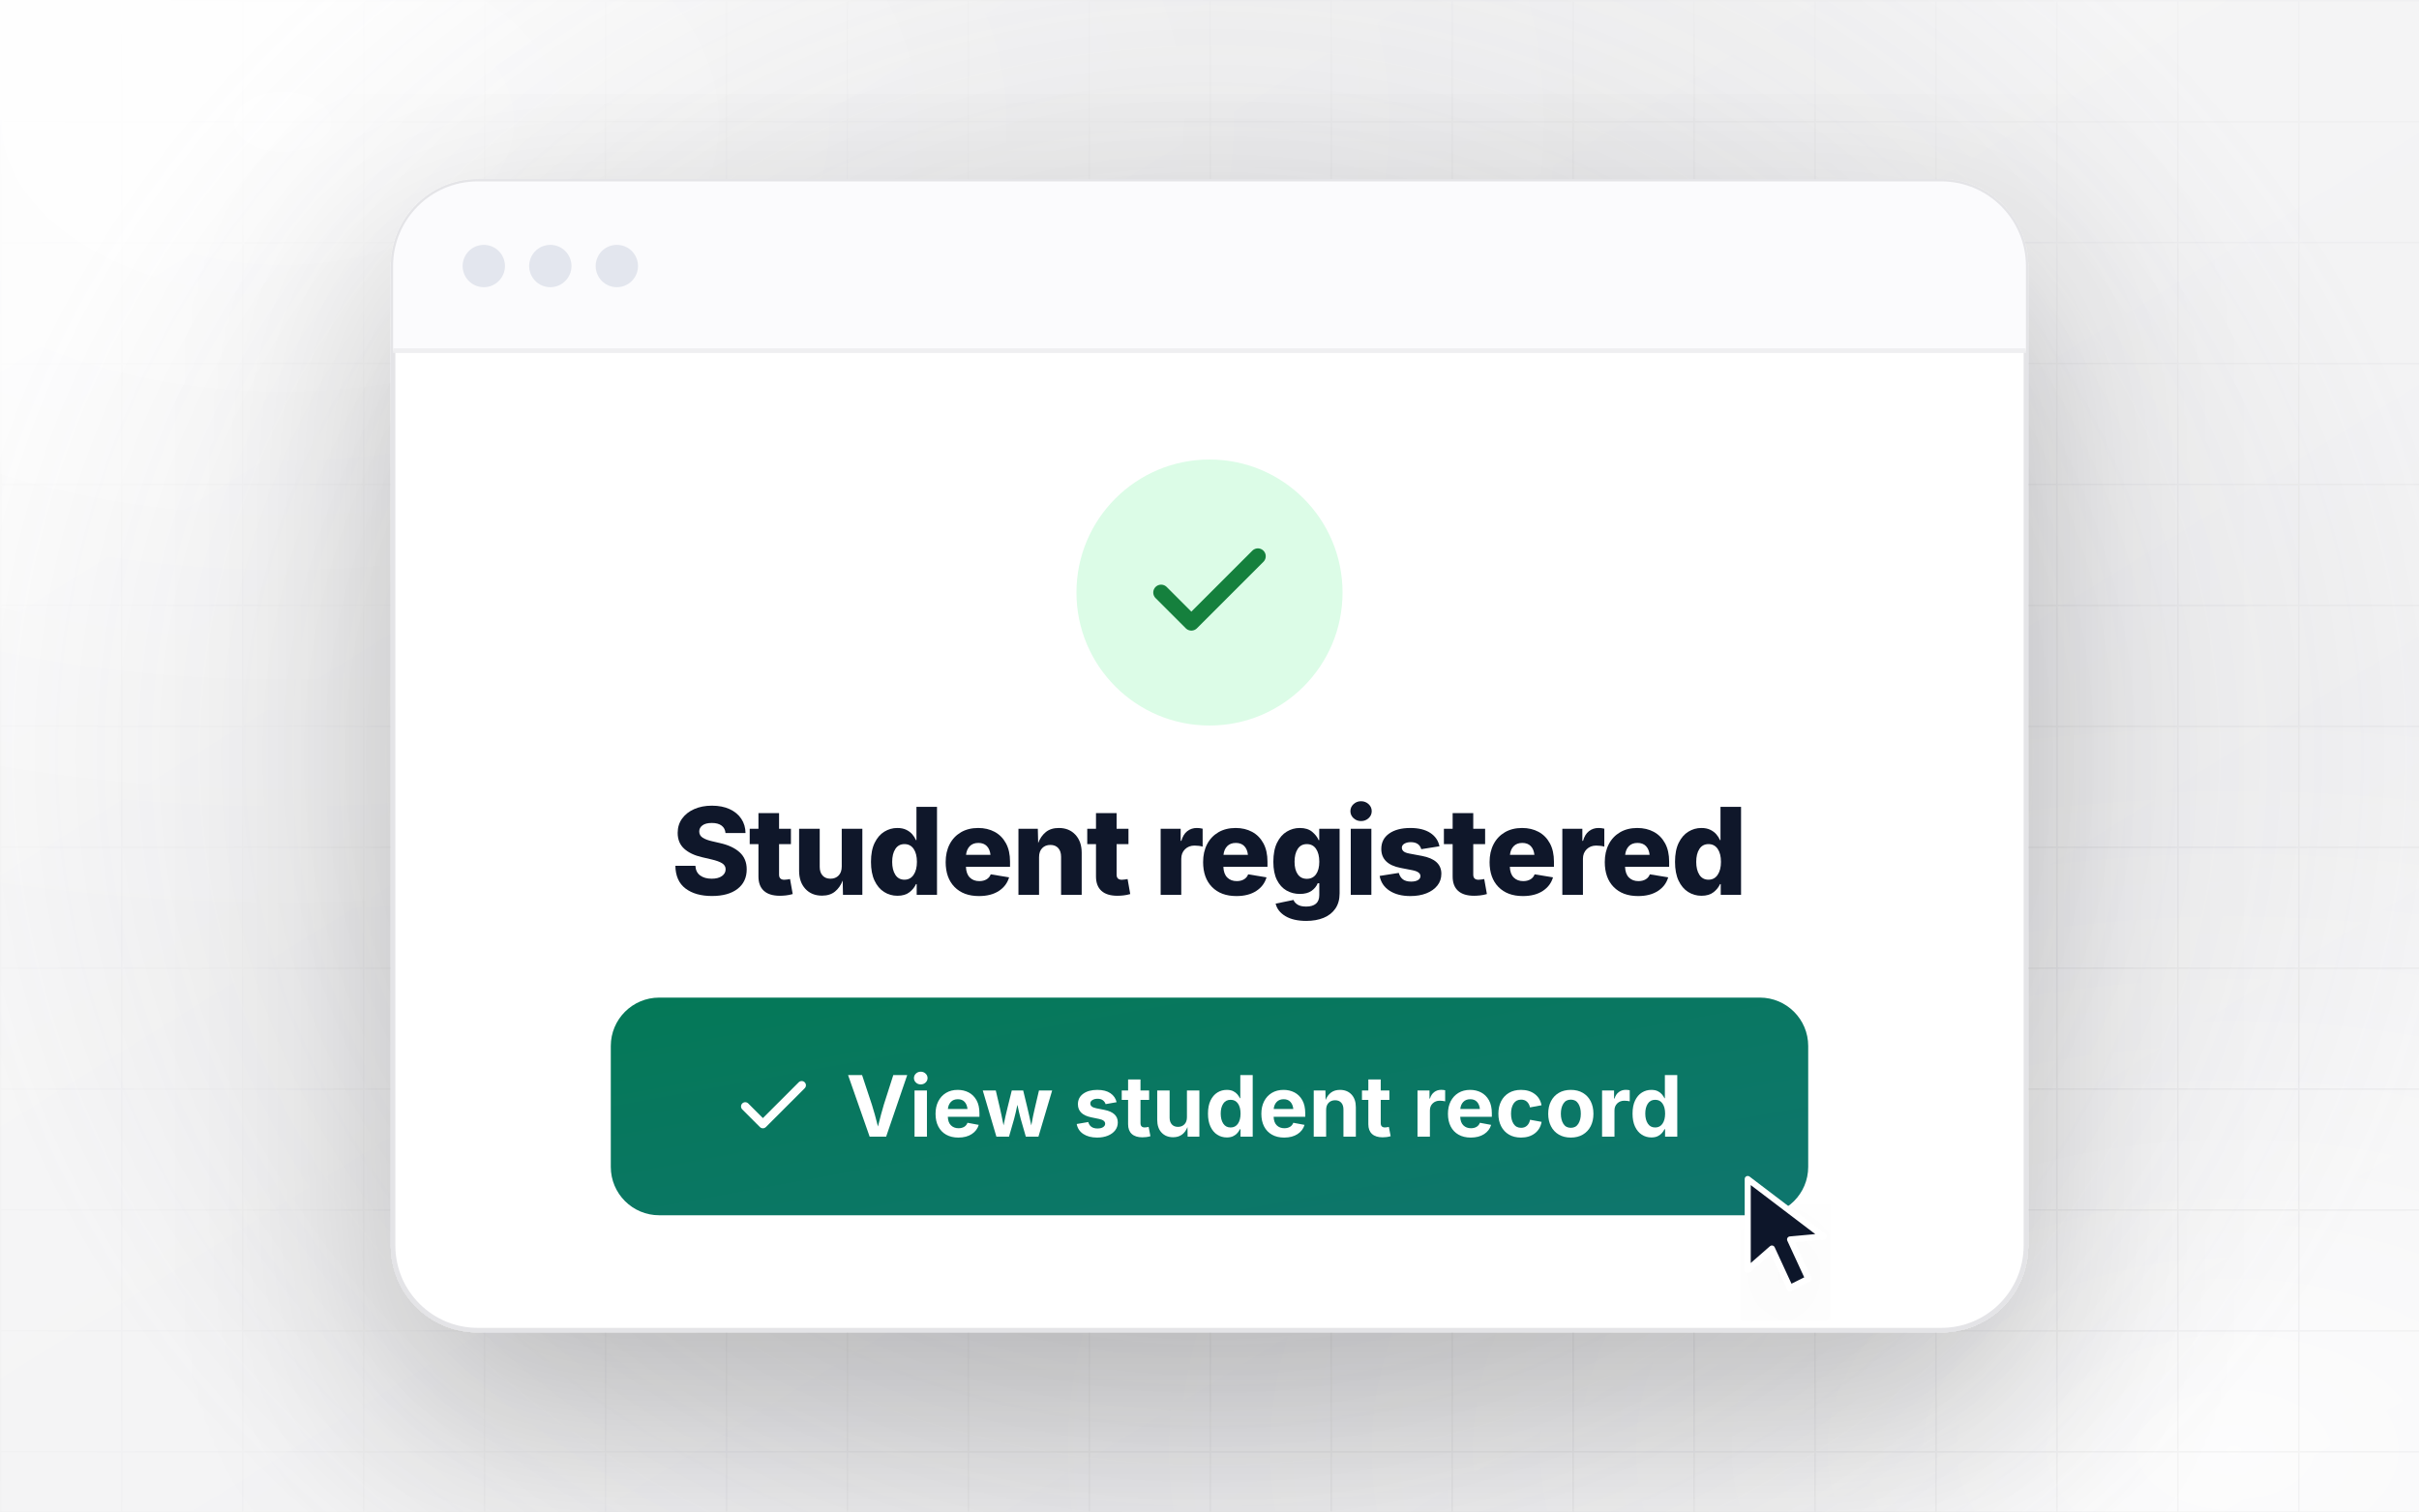
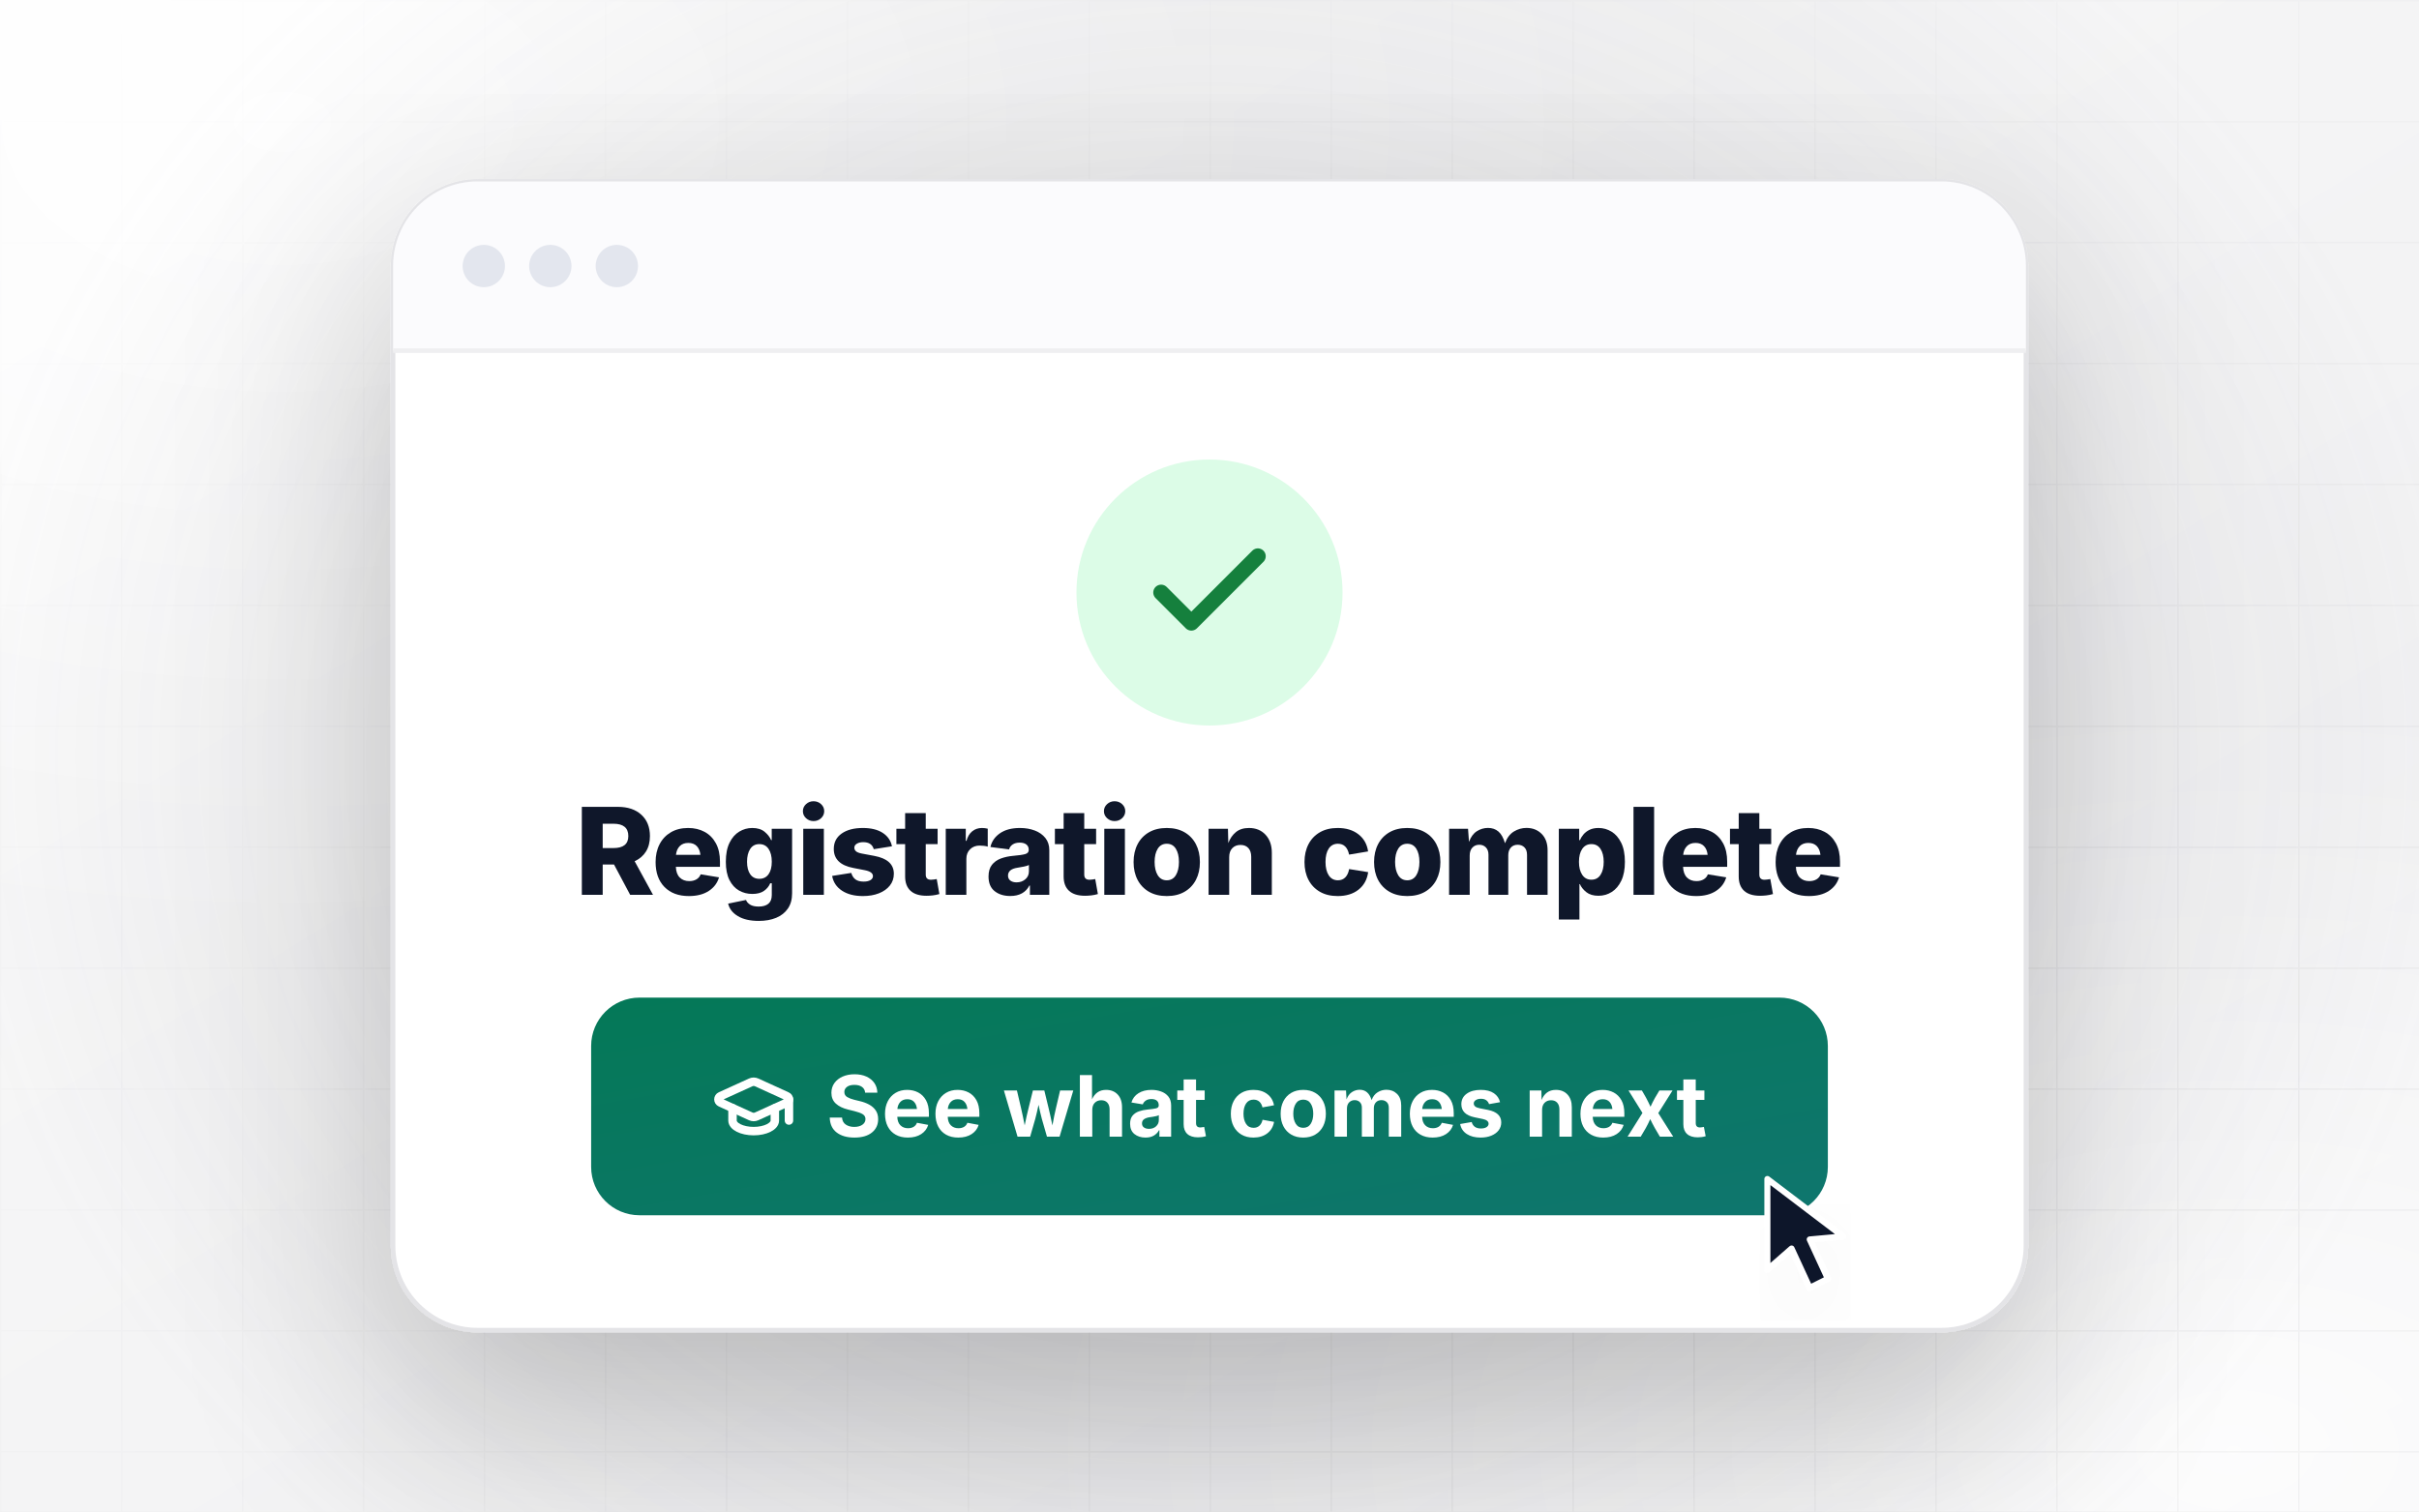
<svg xmlns="http://www.w3.org/2000/svg" xmlns:xlink="http://www.w3.org/1999/xlink" viewBox="0 0 800 500" width="800" height="500" role="img">
  <defs>
    <linearGradient id="bg" x1="0" y1="0" x2="1" y2="1">
      <stop offset="0" stop-color="#FAFAFA" />
      <stop offset="1" stop-color="#EEEEF0" />
    </linearGradient>
    <radialGradient id="glowA" cx="0.12" cy="0.08" r="0.55">
      <stop offset="0" stop-color="#FFFFFF" stop-opacity="0.95" />
      <stop offset="1" stop-color="#FFFFFF" stop-opacity="0" />
    </radialGradient>
    <radialGradient id="glowB" cx="0.92" cy="0.96" r="0.5">
      <stop offset="0" stop-color="#FFFFFF" stop-opacity="0.85" />
      <stop offset="1" stop-color="#FFFFFF" stop-opacity="0" />
    </radialGradient>
    <linearGradient id="gAcc" x1="0" y1="0" x2="1" y2="1">
      <stop offset="0" stop-color="#047857" />
      <stop offset="1" stop-color="#0F766E" />
    </linearGradient>
    <linearGradient id="gStroke" x1="0" y1="0" x2="1" y2="0">
      <stop offset="0" stop-color="#6EE7B7" />
      <stop offset="1" stop-color="#5EEAD4" />
    </linearGradient>
    <pattern id="grid" width="40" height="40" patternUnits="userSpaceOnUse">
      <path d="M40 0H0V40" fill="none" stroke="#52525B" stroke-opacity="0.07" stroke-width="1" />
    </pattern>
    <radialGradient id="fade" cx="0.5" cy="0.45" r="0.65">
      <stop offset="0" stop-color="#fff" stop-opacity="1" />
      <stop offset="1" stop-color="#fff" stop-opacity="0" />
    </radialGradient>
    <mask id="gridMask">
      <rect width="1200" height="800" fill="url(#fade)" />
    </mask>
    <filter id="e1" x="-10%" y="-10%" width="120%" height="140%">
      <feDropShadow dx="0" dy="1" stdDeviation="1.2" flood-color="#0F172A" flood-opacity="0.07" />
      <feDropShadow dx="0" dy="12" stdDeviation="18" flood-color="#18181B" flood-opacity="0.08" />
    </filter>
    <filter id="e2" x="-15%" y="-15%" width="130%" height="160%">
      <feDropShadow dx="0" dy="2" stdDeviation="3" flood-color="#0F172A" flood-opacity="0.10" />
      <feDropShadow dx="0" dy="28" stdDeviation="34" flood-color="#18181B" flood-opacity="0.20" />
    </filter>
    <radialGradient id="spot" cx="0.5" cy="0.5" r="0.5">
      <stop offset="0" stop-color="#71717A" stop-opacity="0.24" />
      <stop offset="1" stop-color="#71717A" stop-opacity="0" />
    </radialGradient>
-     <path id="g800_S" d="M691 -20Q411 -20 243.5 107.0Q76 234 72 492H411Q417 383 491.5 328.0Q566 273 687 273Q797 273 860.0 317.5Q923 362 923 433Q923 497 863.5 534.5Q804 572 682 600L524 637Q331 681 221.0 781.0Q111 881 111 1049Q111 1187 185.5 1290.5Q260 1394 391.0 1452.0Q522 1510 691 1510Q864 1510 991.0 1451.5Q1118 1393 1188.0 1288.5Q1258 1184 1260 1046H921Q914 1127 855.0 1172.0Q796 1217 690 1217Q584 1217 530.0 1176.0Q476 1135 476 1073Q476 1004 536.0 966.5Q596 929 696 907L825 877Q1041 829 1160.5 720.0Q1280 611 1280 432Q1280 220 1124.0 100.0Q968 -20 691 -20Z" />
-     <path id="g800_t" d="M718 1118V859H517V342Q517 255 606 255Q624 255 656.5 259.5Q689 264 703 267L748 13Q689 -4 634.0 -10.0Q579 -16 530 -16Q352 -16 260.0 67.5Q168 151 168 311V859H20V1118H168V1384H517V1118Z" />
-     <path id="g800_u" d="M503 -14Q327 -14 221.0 101.0Q115 216 115 406V1118H464V474Q464 380 512.5 326.5Q561 273 646 273Q732 273 784.5 327.5Q837 382 837 480V1118H1186V0H858L853 242Q808 125 723.0 55.5Q638 -14 503 -14Z" />
-     <path id="g800_d" d="M520 -16Q396 -16 294.0 48.5Q192 113 132.0 240.5Q72 368 72 558Q72 754 134.5 881.0Q197 1008 298.5 1070.0Q400 1132 517 1132Q606 1132 669.0 1101.5Q732 1071 772.5 1023.5Q813 976 834 926H842V1490H1190V0H846V181H834Q801 105 724.5 44.5Q648 -16 520 -16ZM639 256Q738 256 794.0 338.5Q850 421 850 558Q850 697 794.5 778.0Q739 859 639 859Q538 859 484.5 776.5Q431 694 431 558Q431 422 484.5 339.0Q538 256 639 256Z" />
+     <path id="g800_R" d="M116 0V1490H726Q978 1490 1123.5 1356.5Q1269 1223 1269 995Q1269 841 1201.5 733.0Q1134 625 1010 569L1321 0H934L661 513H469V0ZM469 792H652Q903 792 903 995Q903 1204 651 1204H469Z" />
    <path id="g800_e" d="M636 -21Q373 -21 222.5 132.5Q72 286 72 555Q72 727 139.5 857.0Q207 987 331.0 1059.5Q455 1132 623 1132Q780 1132 901.5 1066.5Q1023 1001 1092.5 873.5Q1162 746 1162 562V474H415Q420 353 481.5 292.5Q543 232 642 232Q712 232 763.0 261.5Q814 291 835 347L1146 296Q1104 151 971.5 65.0Q839 -21 636 -21ZM417 677H831Q821 772 769.0 825.5Q717 879 626 879Q534 879 480.5 824.5Q427 770 417 677Z" />
-     <path id="g800_n" d="M464 638V0H115V1118H443L449 877Q493 993 578.0 1062.5Q663 1132 799 1132Q974 1132 1080.0 1017.0Q1186 902 1186 712V0H837V644Q837 738 789.0 791.5Q741 845 655 845Q570 845 517.0 790.5Q464 736 464 638Z" />
-     <path id="g800_r" d="M115 0V1118H454V914H466Q496 1024 565.5 1078.0Q635 1132 727 1132Q778 1132 826 1120V816Q801 825 760.5 829.5Q720 834 688 834Q591 834 527.5 772.0Q464 710 464 610V0Z" />
    <path id="g800_g" d="M630 -442Q411 -442 276.0 -361.0Q141 -280 111 -149L414 -87Q429 -132 481.5 -165.5Q534 -199 628 -199Q735 -199 792.5 -151.0Q850 -103 850 -3V195H823Q792 119 718.5 67.0Q645 15 520 15Q397 15 295.5 72.5Q194 130 133.0 250.5Q72 371 72 559Q72 755 134.5 882.0Q197 1009 299.0 1070.5Q401 1132 519 1132Q652 1132 729.5 1067.0Q807 1002 839 926H849V1118H1194V25Q1194 -129 1122.5 -233.0Q1051 -337 924.0 -389.5Q797 -442 630 -442ZM639 271Q739 271 794.5 347.5Q850 424 850 560Q850 698 795.0 778.5Q740 859 639 859Q538 859 484.5 777.0Q431 695 431 560Q431 425 485.0 348.0Q539 271 639 271Z" />
    <path id="g800_i" d="M115 0V1118H464V0ZM289 1249Q215 1249 162.0 1298.0Q109 1347 109 1417Q109 1487 162.0 1536.0Q215 1585 289 1585Q364 1585 417.0 1536.0Q470 1487 470 1417Q470 1347 417.0 1298.0Q364 1249 289 1249Z" />
    <path id="g800_s" d="M586 -21Q371 -21 232.5 69.5Q94 160 65 320L389 371Q410 298 460.0 261.0Q510 224 599 224Q672 224 714.0 249.5Q756 275 756 317Q756 390 619 417L424 455Q93 518 93 777Q93 944 226.5 1038.0Q360 1132 585 1132Q795 1132 922.0 1049.0Q1049 966 1078 822L770 773Q736 892 591 892Q528 892 484.5 866.5Q441 841 441 798Q441 764 468.0 738.5Q495 713 567 699L781 659Q1110 597 1110 357Q1110 242 1042.5 157.0Q975 72 857.0 25.5Q739 -21 586 -21Z" />
-     <path id="g700_V" d="M571 0 49 1490H388L626 771Q662 659 698.0 528.0Q734 397 772 246Q810 398 844.5 528.0Q879 658 913 771L1143 1490H1480L970 0Z" />
-     <path id="g700_i" d="M128 0V1118H428V0ZM278 1264Q210 1264 162.0 1309.0Q114 1354 114 1418Q114 1482 162.0 1527.0Q210 1572 278 1572Q346 1572 394.5 1527.0Q443 1482 443 1418Q443 1354 394.5 1309.0Q346 1264 278 1264Z" />
+     <path id="g800_t" d="M718 1118V859H517V342Q517 255 606 255Q624 255 656.5 259.5Q689 264 703 267L748 13Q689 -4 634.0 -10.0Q579 -16 530 -16Q352 -16 260.0 67.5Q168 151 168 311V859H20V1118H168V1384H517V1118Z" />
+     <path id="g800_r" d="M115 0V1118H454V914H466Q496 1024 565.5 1078.0Q635 1132 727 1132Q778 1132 826 1120V816Q801 825 760.5 829.5Q720 834 688 834Q591 834 527.5 772.0Q464 710 464 610V0Z" />
+     <path id="g800_a" d="M428 -20Q267 -20 163.5 62.0Q60 144 60 310Q60 434 117.0 507.0Q174 580 268.5 615.0Q363 650 476 660Q618 672 679.5 689.5Q741 707 741 759V763Q741 821 700.5 852.5Q660 884 589 884Q516 884 469.0 853.0Q422 822 408 769L92 810Q125 953 253.5 1042.5Q382 1132 592 1132Q731 1132 843.5 1089.0Q956 1046 1022.5 962.5Q1089 879 1089 759V0H761V157H752Q659 -20 428 -20ZM534 211Q622 211 683.0 263.0Q744 315 744 398V505Q714 489 657.0 478.0Q600 467 551 459Q390 435 390 326Q390 270 430.5 240.5Q471 211 534 211Z" />
+     <path id="g800_o" d="M634 -21Q459 -21 333.0 51.5Q207 124 139.5 253.5Q72 383 72 555Q72 727 139.5 857.0Q207 987 333.0 1059.5Q459 1132 634 1132Q809 1132 934.5 1059.5Q1060 987 1127.5 857.0Q1195 727 1195 555Q1195 383 1127.5 253.5Q1060 124 934.5 51.5Q809 -21 634 -21ZM634 246Q734 246 787.0 331.5Q840 417 840 557Q840 697 787.0 781.0Q734 865 634 865Q534 865 481.0 781.0Q428 697 428 557Q428 417 481.0 331.5Q534 246 634 246Z" />
+     <path id="g800_n" d="M464 638V0H115V1118H443L449 877Q493 993 578.0 1062.5Q663 1132 799 1132Q974 1132 1080.0 1017.0Q1186 902 1186 712V0H837V644Q837 738 789.0 791.5Q741 845 655 845Q570 845 517.0 790.5Q464 736 464 638Z" />
+     <path id="g800_c" d="M634 -21Q459 -21 333.0 51.5Q207 124 139.5 253.5Q72 383 72 555Q72 727 139.5 857.0Q207 987 333.0 1059.5Q459 1132 634 1132Q848 1132 985.5 1025.0Q1123 918 1149 735L827 681Q810 769 762.5 817.0Q715 865 638 865Q538 865 483.0 783.5Q428 702 428 557Q428 413 483.0 329.5Q538 246 638 246Q715 246 763.5 296.0Q812 346 828 436L1150 384Q1124 196 987.0 87.5Q850 -21 634 -21Z" />
+     <path id="g800_m" d="M115 0V1118H436L452 896Q498 1022 585.5 1077.5Q673 1133 774 1133Q880 1133 950.5 1072.0Q1021 1011 1062 874Q1113 1012 1212.5 1072.5Q1312 1133 1425 1133Q1582 1133 1682.5 1032.0Q1783 931 1783 754V0H1435V675Q1435 760 1390.5 804.0Q1346 848 1277 848Q1203 848 1160.0 799.5Q1117 751 1117 671V0H782V680Q782 757 738.5 802.5Q695 848 626 848Q555 848 509.5 800.0Q464 752 464 664V0Z" />
+     <path id="g800_p" d="M115 -418V1118H460V926H472Q493 976 533.0 1023.5Q573 1071 636.0 1101.5Q699 1132 788 1132Q906 1132 1007.5 1070.0Q1109 1008 1171.5 881.0Q1234 754 1234 558Q1234 368 1173.5 240.5Q1113 113 1011.5 48.5Q910 -16 786 -16Q658 -16 581.5 44.5Q505 105 472 181H464V-418ZM667 256Q768 256 821.5 339.0Q875 422 875 558Q875 694 821.5 776.5Q768 859 667 859Q567 859 511.5 778.0Q456 697 456 558Q456 421 511.5 338.5Q567 256 667 256Z" />
+     <path id="g800_l" d="M464 1490V0H115V1490Z" />
+     <path id="g700_S" d="M681 -22Q412 -22 251.5 101.5Q91 225 85 462H382Q390 349 472.5 292.5Q555 236 678 236Q800 236 874.5 288.5Q949 341 949 426Q949 503 881.5 544.0Q814 585 692 615L528 656Q339 702 232.0 800.5Q125 899 125 1061Q125 1196 197.5 1297.0Q270 1398 396.5 1454.0Q523 1510 685 1510Q850 1510 973.0 1453.5Q1096 1397 1165.0 1296.5Q1234 1196 1236 1065H941Q933 1155 864.5 1204.0Q796 1253 682 1253Q565 1253 501.5 1204.5Q438 1156 438 1081Q438 998 509.5 957.0Q581 916 676 893L811 860Q936 831 1037.0 776.5Q1138 722 1197.0 635.5Q1256 549 1256 424Q1256 221 1104.5 99.5Q953 -22 681 -22Z" />
    <path id="g700_e" d="M633 -22Q462 -22 338.0 48.0Q214 118 147.5 247.0Q81 376 81 553Q81 726 147.5 856.0Q214 986 334.5 1059.0Q455 1132 618 1132Q764 1132 883.0 1070.0Q1002 1008 1072.5 882.0Q1143 756 1143 565V481H378Q383 344 454.0 274.0Q525 204 638 204Q717 204 773.5 237.5Q830 271 854 336L1126 285Q1085 146 956.5 62.0Q828 -22 633 -22ZM380 669H854Q843 778 784.0 842.0Q725 906 621 906Q513 906 451.0 839.5Q389 773 380 669Z" />
    <path id="g700_w" d="M361 0 31 1118H346L443 705Q463 612 487.0 505.0Q511 398 534 273Q557 395 582.5 502.5Q608 610 631 705L733 1118H1009L1109 705Q1130 610 1155.5 503.0Q1181 396 1205 272Q1226 396 1249.0 503.0Q1272 610 1294 705L1391 1118H1710L1378 0H1073L949 431Q928 503 908.5 593.0Q889 683 869 771Q850 683 830.0 592.5Q810 502 790 431L666 0Z" />
-     <path id="g700_s" d="M572 -22Q370 -22 238.5 64.0Q107 150 78 306L357 354Q400 198 581 198Q667 198 716.5 230.5Q766 263 766 313Q766 398 622 428L429 468Q107 534 107 785Q107 946 236.0 1039.0Q365 1132 577 1132Q776 1132 894.0 1051.0Q1012 970 1043 834L777 787Q759 844 711.0 880.5Q663 917 581 917Q507 917 457.0 885.5Q407 854 407 804Q407 762 439.5 732.5Q472 703 551 687L752 647Q1072 582 1072 345Q1072 235 1008.0 152.5Q944 70 831.0 24.0Q718 -22 572 -22Z" />
+     <path id="g700_h" d="M428 647V0H128V1490H422V904Q471 1013 555.0 1072.5Q639 1132 763 1132Q937 1132 1042.5 1020.0Q1148 908 1148 711V0H847V659Q847 763 793.5 822.0Q740 881 645 881Q549 881 488.5 819.5Q428 758 428 647Z" />
+     <path id="g700_a" d="M440 -22Q280 -22 174.0 62.5Q68 147 68 313Q68 438 128.0 509.0Q188 580 284.0 613.0Q380 646 490 656Q634 670 697.5 685.5Q761 701 761 756V761Q761 832 715.5 871.0Q670 910 586 910Q499 910 446.0 872.5Q393 835 375 781L100 827Q143 972 271.5 1052.0Q400 1132 587 1132Q707 1132 815.5 1094.0Q924 1056 992.5 972.5Q1061 889 1061 753V0H777V155H767Q726 77 645.0 27.5Q564 -22 440 -22ZM525 189Q630 189 696.5 250.0Q763 311 763 400V521Q745 508 704.5 498.5Q664 489 619.0 481.5Q574 474 541 470Q458 458 407.0 423.0Q356 388 356 321Q356 256 403.5 222.5Q451 189 525 189Z" />
    <path id="g700_t" d="M683 1118V889H474V327Q474 223 576 223Q593 223 623.5 227.5Q654 232 671 236L714 11Q664 -4 614.5 -10.0Q565 -16 520 -16Q352 -16 263.0 65.5Q174 147 174 301V889H20V1118H174V1384H474V1118Z" />
-     <path id="g700_u" d="M513 -14Q339 -14 233.5 98.0Q128 210 128 407V1118H428V459Q428 355 482.0 296.0Q536 237 630 237Q726 237 786.5 298.5Q847 360 847 471V1118H1148V0H864L860 232Q813 113 726.5 49.5Q640 -14 513 -14Z" />
-     <path id="g700_d" d="M537 -19Q408 -19 305.0 47.5Q202 114 141.5 242.5Q81 371 81 557Q81 748 143.0 876.0Q205 1004 308.0 1068.0Q411 1132 535 1132Q630 1132 693.0 1100.0Q756 1068 794.5 1021.0Q833 974 853 930H863V1490H1163V0H868V179H853Q832 134 793.0 88.5Q754 43 691.0 12.0Q628 -19 537 -19ZM629 222Q743 222 806.0 314.0Q869 406 869 558Q869 710 806.5 801.0Q744 892 629 892Q511 892 450.0 798.5Q389 705 389 558Q389 410 450.5 316.0Q512 222 629 222Z" />
-     <path id="g700_n" d="M428 647V0H128V1118H411L415 887Q462 1004 548.0 1068.0Q634 1132 763 1132Q937 1132 1042.0 1020.0Q1147 908 1147 711V0H847V659Q847 763 793.5 822.0Q740 881 645 881Q549 881 488.5 819.5Q428 758 428 647Z" />
-     <path id="g700_r" d="M128 0V1118H418V923H430Q461 1026 533.5 1079.5Q606 1133 700 1133Q751 1133 797 1123V855Q777 861 738.5 865.5Q700 870 667 870Q563 870 495.5 805.0Q428 740 428 636V0Z" />
    <path id="g700_c" d="M628 -22Q459 -22 336.5 50.5Q214 123 147.5 252.5Q81 382 81 554Q81 727 147.5 857.0Q214 987 336.5 1059.5Q459 1132 628 1132Q827 1132 960.0 1032.5Q1093 933 1125 760L846 708Q827 795 772.5 845.5Q718 896 631 896Q511 896 449.0 801.5Q387 707 387 555Q387 405 449.0 309.5Q511 214 631 214Q718 214 774.0 266.5Q830 319 848 409L1127 358Q1095 181 962.0 79.5Q829 -22 628 -22Z" />
    <path id="g700_o" d="M628 -22Q460 -22 337.0 50.5Q214 123 147.5 252.5Q81 382 81 554Q81 727 147.5 857.0Q214 987 337.0 1059.5Q460 1132 628 1132Q796 1132 919.0 1059.5Q1042 987 1108.5 857.0Q1175 727 1175 554Q1175 382 1108.5 252.5Q1042 123 919.0 50.5Q796 -22 628 -22ZM628 214Q748 214 809.0 311.0Q870 408 870 555Q870 703 809.0 799.5Q748 896 628 896Q508 896 447.5 799.5Q387 703 387 555Q387 408 447.5 311.0Q508 214 628 214Z" />
+     <path id="g700_m" d="M128 0V1118H406L418 901Q463 1023 550.0 1079.0Q637 1135 737 1135Q949 1135 1025 884Q1072 1013 1170.5 1074.0Q1269 1135 1384 1135Q1538 1135 1639.5 1035.5Q1741 936 1741 754V0H1441V697Q1441 791 1389.5 837.5Q1338 884 1263 884Q1178 884 1128.5 830.0Q1079 776 1079 688V0H789V705Q789 787 740.5 835.5Q692 884 615 884Q536 884 482.0 830.5Q428 777 428 676V0Z" />
+     <path id="g700_s" d="M572 -22Q370 -22 238.5 64.0Q107 150 78 306L357 354Q400 198 581 198Q667 198 716.5 230.5Q766 263 766 313Q766 398 622 428L429 468Q107 534 107 785Q107 946 236.0 1039.0Q365 1132 577 1132Q776 1132 894.0 1051.0Q1012 970 1043 834L777 787Q759 844 711.0 880.5Q663 917 581 917Q507 917 457.0 885.5Q407 854 407 804Q407 762 439.5 732.5Q472 703 551 687L752 647Q1072 582 1072 345Q1072 235 1008.0 152.5Q944 70 831.0 24.0Q718 -22 572 -22Z" />
+     <path id="g700_n" d="M428 647V0H128V1118H411L415 887Q462 1004 548.0 1068.0Q634 1132 763 1132Q937 1132 1042.0 1020.0Q1147 908 1147 711V0H847V659Q847 763 793.5 822.0Q740 881 645 881Q549 881 488.5 819.5Q428 758 428 647Z" />
+     <path id="g700_x" d="M42 0 402 574 64 1118H388L489 942Q519 886 545.5 831.5Q572 777 597 724Q622 777 648.5 832.0Q675 887 707 942L812 1118H1130L785 570L1146 0H824L700 211Q669 265 642.0 319.0Q615 373 590 425Q566 373 540.5 319.0Q515 265 484 211L360 0Z" />
  </defs>
  <style>
.pulse{transform-box:fill-box;transform-origin:center;animation:pulse 2.4s cubic-bezier(.2,.7,.3,1) infinite}
@keyframes pulse{0%{transform:scale(1);opacity:.30}75%{transform:scale(2.1);opacity:0}100%{transform:scale(2.1);opacity:0}}
.caret{animation:blink 1.1s steps(1) infinite}
@keyframes blink{0%,55%{opacity:1}56%,100%{opacity:0}}
.press{transform-box:fill-box;transform-origin:0 0;animation:press 3.2s ease-in-out infinite}
@keyframes press{0%,58%,100%{transform:translate(0,0) scale(1)}66%{transform:translate(1.5px,2px) scale(.9)}74%{transform:translate(0,0) scale(1)}}
.ripple{transform-box:fill-box;transform-origin:center;opacity:0;animation:ripple 3.2s ease-out infinite}
@keyframes ripple{0%,62%{opacity:0;transform:scale(.4)}68%{opacity:.5}100%{opacity:0;transform:scale(2.4)}}
.sweep{animation:sweep 4.8s cubic-bezier(.45,0,.2,1) infinite}
@keyframes sweep{0%{transform:translateY(-470px);opacity:0}8%{opacity:1}72%{transform:translateY(0);opacity:1}100%{transform:translateY(0);opacity:1}}
.ring{transform-box:fill-box;transform-origin:50% 12%;animation:ring 4s ease-in-out infinite}
@keyframes ring{0%,70%,100%{transform:rotate(0)}74%{transform:rotate(14deg)}78%{transform:rotate(-12deg)}82%{transform:rotate(8deg)}86%{transform:rotate(-4deg)}90%{transform:rotate(0)}}
.glow{animation:glow 2.6s ease-in-out infinite}
@keyframes glow{0%,100%{opacity:1}50%{opacity:.45}}
.float{animation:float 6s ease-in-out infinite}
@keyframes float{0%,100%{transform:translateY(0)}50%{transform:translateY(-6px)}}
@media (prefers-reduced-motion: reduce){*{animation:none!important}}
</style>
  <rect width="800" height="500" fill="url(#bg)" />
  <rect width="800" height="500" fill="url(#glowA)" />
  <rect width="800" height="500" fill="url(#glowB)" />
  <rect width="800" height="500" fill="url(#grid)" mask="url(#gridMask)" />
  <ellipse cx="400.0" cy="250.0" rx="421.2" ry="361.0" fill="url(#spot)" />
  <rect x="130" y="60" width="540" height="380" rx="28" fill="#fff" stroke="#E4E4E7" stroke-width="1.5" filter="url(#e2)" />
  <path d="M130 116 V88 a28 28 0 0 1 28 -28 H642 a28 28 0 0 1 28 28 V116 Z" fill="#FBFBFD" />
  <line x1="130" y1="116" x2="670" y2="116" stroke="#EFEFF1" stroke-width="1.5" />
  <circle cx="160" cy="88" r="7" fill="#E3E6EE" />
  <circle cx="182" cy="88" r="7" fill="#E3E6EE" />
  <circle cx="204" cy="88" r="7" fill="#E3E6EE" />
  <circle cx="400.0" cy="196" r="44" fill="#DCFCE7" />
  <g transform="translate(376.0 172) scale(2)" fill="none" stroke="#15803D" stroke-width="2.6" stroke-linecap="round" stroke-linejoin="round">
    <path d="M20 6 9 17l-5-5" />
  </g>
  <g>
-     <use href="#g800_S" xlink:href="#g800_S" transform="translate(221.95 296.00) scale(0.01953 -0.01953)" fill="#0F172A" />
-     <use href="#g800_t" xlink:href="#g800_t" transform="translate(247.55 296.00) scale(0.01953 -0.01953)" fill="#0F172A" />
-     <use href="#g800_u" xlink:href="#g800_u" transform="translate(262.03 296.00) scale(0.01953 -0.01953)" fill="#0F172A" />
-     <use href="#g800_d" xlink:href="#g800_d" transform="translate(286.64 296.00) scale(0.01953 -0.01953)" fill="#0F172A" />
-     <use href="#g800_e" xlink:href="#g800_e" transform="translate(311.34 296.00) scale(0.01953 -0.01953)" fill="#0F172A" />
-     <use href="#g800_n" xlink:href="#g800_n" transform="translate(334.57 296.00) scale(0.01953 -0.01953)" fill="#0F172A" />
-     <use href="#g800_t" xlink:href="#g800_t" transform="translate(359.18 296.00) scale(0.01953 -0.01953)" fill="#0F172A" />
-     <use href="#g800_r" xlink:href="#g800_r" transform="translate(381.60 296.00) scale(0.01953 -0.01953)" fill="#0F172A" />
-     <use href="#g800_e" xlink:href="#g800_e" transform="translate(396.48 296.00) scale(0.01953 -0.01953)" fill="#0F172A" />
-     <use href="#g800_g" xlink:href="#g800_g" transform="translate(419.71 296.00) scale(0.01953 -0.01953)" fill="#0F172A" />
-     <use href="#g800_i" xlink:href="#g800_i" transform="translate(444.47 296.00) scale(0.01953 -0.01953)" fill="#0F172A" />
-     <use href="#g800_s" xlink:href="#g800_s" transform="translate(455.00 296.00) scale(0.01953 -0.01953)" fill="#0F172A" />
-     <use href="#g800_t" xlink:href="#g800_t" transform="translate(477.13 296.00) scale(0.01953 -0.01953)" fill="#0F172A" />
-     <use href="#g800_e" xlink:href="#g800_e" transform="translate(491.22 296.00) scale(0.01953 -0.01953)" fill="#0F172A" />
-     <use href="#g800_r" xlink:href="#g800_r" transform="translate(514.44 296.00) scale(0.01953 -0.01953)" fill="#0F172A" />
-     <use href="#g800_e" xlink:href="#g800_e" transform="translate(529.32 296.00) scale(0.01953 -0.01953)" fill="#0F172A" />
-     <use href="#g800_d" xlink:href="#g800_d" transform="translate(552.55 296.00) scale(0.01953 -0.01953)" fill="#0F172A" />
+     <use href="#g800_R" xlink:href="#g800_R" transform="translate(190.16 296.00) scale(0.01953 -0.01953)" fill="#0F172A" />
+     <use href="#g800_e" xlink:href="#g800_e" transform="translate(215.41 296.00) scale(0.01953 -0.01953)" fill="#0F172A" />
+     <use href="#g800_g" xlink:href="#g800_g" transform="translate(238.64 296.00) scale(0.01953 -0.01953)" fill="#0F172A" />
+     <use href="#g800_i" xlink:href="#g800_i" transform="translate(263.40 296.00) scale(0.01953 -0.01953)" fill="#0F172A" />
+     <use href="#g800_s" xlink:href="#g800_s" transform="translate(273.93 296.00) scale(0.01953 -0.01953)" fill="#0F172A" />
+     <use href="#g800_t" xlink:href="#g800_t" transform="translate(296.06 296.00) scale(0.01953 -0.01953)" fill="#0F172A" />
+     <use href="#g800_r" xlink:href="#g800_r" transform="translate(310.53 296.00) scale(0.01953 -0.01953)" fill="#0F172A" />
+     <use href="#g800_a" xlink:href="#g800_a" transform="translate(325.75 296.00) scale(0.01953 -0.01953)" fill="#0F172A" />
+     <use href="#g800_t" xlink:href="#g800_t" transform="translate(348.48 296.00) scale(0.01953 -0.01953)" fill="#0F172A" />
+     <use href="#g800_i" xlink:href="#g800_i" transform="translate(362.96 296.00) scale(0.01953 -0.01953)" fill="#0F172A" />
+     <use href="#g800_o" xlink:href="#g800_o" transform="translate(373.49 296.00) scale(0.01953 -0.01953)" fill="#0F172A" />
+     <use href="#g800_n" xlink:href="#g800_n" transform="translate(397.45 296.00) scale(0.01953 -0.01953)" fill="#0F172A" />
+     <use href="#g800_c" xlink:href="#g800_c" transform="translate(430.01 296.00) scale(0.01953 -0.01953)" fill="#0F172A" />
+     <use href="#g800_o" xlink:href="#g800_o" transform="translate(453.02 296.00) scale(0.01953 -0.01953)" fill="#0F172A" />
+     <use href="#g800_m" xlink:href="#g800_m" transform="translate(476.99 296.00) scale(0.01953 -0.01953)" fill="#0F172A" />
+     <use href="#g800_p" xlink:href="#g800_p" transform="translate(513.28 296.00) scale(0.01953 -0.01953)" fill="#0F172A" />
+     <use href="#g800_l" xlink:href="#g800_l" transform="translate(537.98 296.00) scale(0.01953 -0.01953)" fill="#0F172A" />
+     <use href="#g800_e" xlink:href="#g800_e" transform="translate(548.51 296.00) scale(0.01953 -0.01953)" fill="#0F172A" />
+     <use href="#g800_t" xlink:href="#g800_t" transform="translate(571.74 296.00) scale(0.01953 -0.01953)" fill="#0F172A" />
+     <use href="#g800_e" xlink:href="#g800_e" transform="translate(585.82 296.00) scale(0.01953 -0.01953)" fill="#0F172A" />
  </g>
-   <rect x="202.0" y="330" width="396" height="72" rx="16" fill="url(#gAcc)" />
-   <g transform="translate(241.7998 352.0) scale(1.1667)" fill="none" stroke="#fff" stroke-width="2.4" stroke-linecap="round" stroke-linejoin="round">
-     <path d="M20 6 9 17l-5-5" />
+   <rect x="195.5" y="330" width="409" height="72" rx="16" fill="url(#gAcc)" />
+   <g transform="translate(235.251 352.0) scale(1.1667)" fill="none" stroke="#fff" stroke-width="2.4" stroke-linecap="round" stroke-linejoin="round">
+     <path d="M21.42 10.922a1 1 0 0 0-.019-1.838L12.83 5.18a2 2 0 0 0-1.66 0L2.6 9.08a1 1 0 0 0 0 1.832l8.57 3.908a2 2 0 0 0 1.66 0z" />
+     <path d="M22 10v6" />
+     <path d="M6 12.5V16a6 3 0 0 0 12 0v-3.5" />
  </g>
  <g>
-     <use href="#g700_V" xlink:href="#g700_V" transform="translate(279.80 376.00) scale(0.01367 -0.01367)" fill="#fff" />
-     <use href="#g700_i" xlink:href="#g700_i" transform="translate(300.70 376.00) scale(0.01367 -0.01367)" fill="#fff" />
-     <use href="#g700_e" xlink:href="#g700_e" transform="translate(308.29 376.00) scale(0.01367 -0.01367)" fill="#fff" />
-     <use href="#g700_w" xlink:href="#g700_w" transform="translate(324.59 376.00) scale(0.01367 -0.01367)" fill="#fff" />
-     <use href="#g700_s" xlink:href="#g700_s" transform="translate(355.02 376.00) scale(0.01367 -0.01367)" fill="#fff" />
-     <use href="#g700_t" xlink:href="#g700_t" transform="translate(370.70 376.00) scale(0.01367 -0.01367)" fill="#fff" />
-     <use href="#g700_u" xlink:href="#g700_u" transform="translate(380.96 376.00) scale(0.01367 -0.01367)" fill="#fff" />
-     <use href="#g700_d" xlink:href="#g700_d" transform="translate(398.39 376.00) scale(0.01367 -0.01367)" fill="#fff" />
-     <use href="#g700_e" xlink:href="#g700_e" transform="translate(416.04 376.00) scale(0.01367 -0.01367)" fill="#fff" />
-     <use href="#g700_n" xlink:href="#g700_n" transform="translate(432.72 376.00) scale(0.01367 -0.01367)" fill="#fff" />
-     <use href="#g700_t" xlink:href="#g700_t" transform="translate(450.15 376.00) scale(0.01367 -0.01367)" fill="#fff" />
-     <use href="#g700_r" xlink:href="#g700_r" transform="translate(467.04 376.00) scale(0.01367 -0.01367)" fill="#fff" />
-     <use href="#g700_e" xlink:href="#g700_e" transform="translate(477.75 376.00) scale(0.01367 -0.01367)" fill="#fff" />
-     <use href="#g700_c" xlink:href="#g700_c" transform="translate(494.43 376.00) scale(0.01367 -0.01367)" fill="#fff" />
-     <use href="#g700_o" xlink:href="#g700_o" transform="translate(510.91 376.00) scale(0.01367 -0.01367)" fill="#fff" />
-     <use href="#g700_r" xlink:href="#g700_r" transform="translate(528.08 376.00) scale(0.01367 -0.01367)" fill="#fff" />
-     <use href="#g700_d" xlink:href="#g700_d" transform="translate(538.80 376.00) scale(0.01367 -0.01367)" fill="#fff" />
+     <use href="#g700_S" xlink:href="#g700_S" transform="translate(273.25 376.00) scale(0.01367 -0.01367)" fill="#fff" />
+     <use href="#g700_e" xlink:href="#g700_e" transform="translate(291.58 376.00) scale(0.01367 -0.01367)" fill="#fff" />
+     <use href="#g700_e" xlink:href="#g700_e" transform="translate(308.26 376.00) scale(0.01367 -0.01367)" fill="#fff" />
+     <use href="#g700_w" xlink:href="#g700_w" transform="translate(331.58 376.00) scale(0.01367 -0.01367)" fill="#fff" />
+     <use href="#g700_h" xlink:href="#g700_h" transform="translate(355.38 376.00) scale(0.01367 -0.01367)" fill="#fff" />
+     <use href="#g700_a" xlink:href="#g700_a" transform="translate(372.81 376.00) scale(0.01367 -0.01367)" fill="#fff" />
+     <use href="#g700_t" xlink:href="#g700_t" transform="translate(389.07 376.00) scale(0.01367 -0.01367)" fill="#fff" />
+     <use href="#g700_c" xlink:href="#g700_c" transform="translate(405.95 376.00) scale(0.01367 -0.01367)" fill="#fff" />
+     <use href="#g700_o" xlink:href="#g700_o" transform="translate(422.42 376.00) scale(0.01367 -0.01367)" fill="#fff" />
+     <use href="#g700_m" xlink:href="#g700_m" transform="translate(439.60 376.00) scale(0.01367 -0.01367)" fill="#fff" />
+     <use href="#g700_e" xlink:href="#g700_e" transform="translate(465.15 376.00) scale(0.01367 -0.01367)" fill="#fff" />
+     <use href="#g700_s" xlink:href="#g700_s" transform="translate(481.83 376.00) scale(0.01367 -0.01367)" fill="#fff" />
+     <use href="#g700_n" xlink:href="#g700_n" transform="translate(504.14 376.00) scale(0.01367 -0.01367)" fill="#fff" />
+     <use href="#g700_e" xlink:href="#g700_e" transform="translate(521.57 376.00) scale(0.01367 -0.01367)" fill="#fff" />
+     <use href="#g700_x" xlink:href="#g700_x" transform="translate(537.69 376.00) scale(0.01367 -0.01367)" fill="#fff" />
+     <use href="#g700_t" xlink:href="#g700_t" transform="translate(554.33 376.00) scale(0.01367 -0.01367)" fill="#fff" />
  </g>
-   <circle class="ripple" cx="578.0" cy="390" r="14" fill="#047857" />
+   <circle class="ripple" cx="584.5" cy="390" r="14" fill="#047857" />
  <g class="press">
    <g filter="url(#e1)">
-       <path d="M578.0 390 l0 30 l8 -7 l6 13 l6 -3 l-6 -13 l11 -1 z" fill="#0F172A" stroke="#fff" stroke-width="2" stroke-linejoin="round" />
+       <path d="M584.5 390 l0 30 l8 -7 l6 13 l6 -3 l-6 -13 l11 -1 z" fill="#0F172A" stroke="#fff" stroke-width="2" stroke-linejoin="round" />
    </g>
  </g>
</svg>
